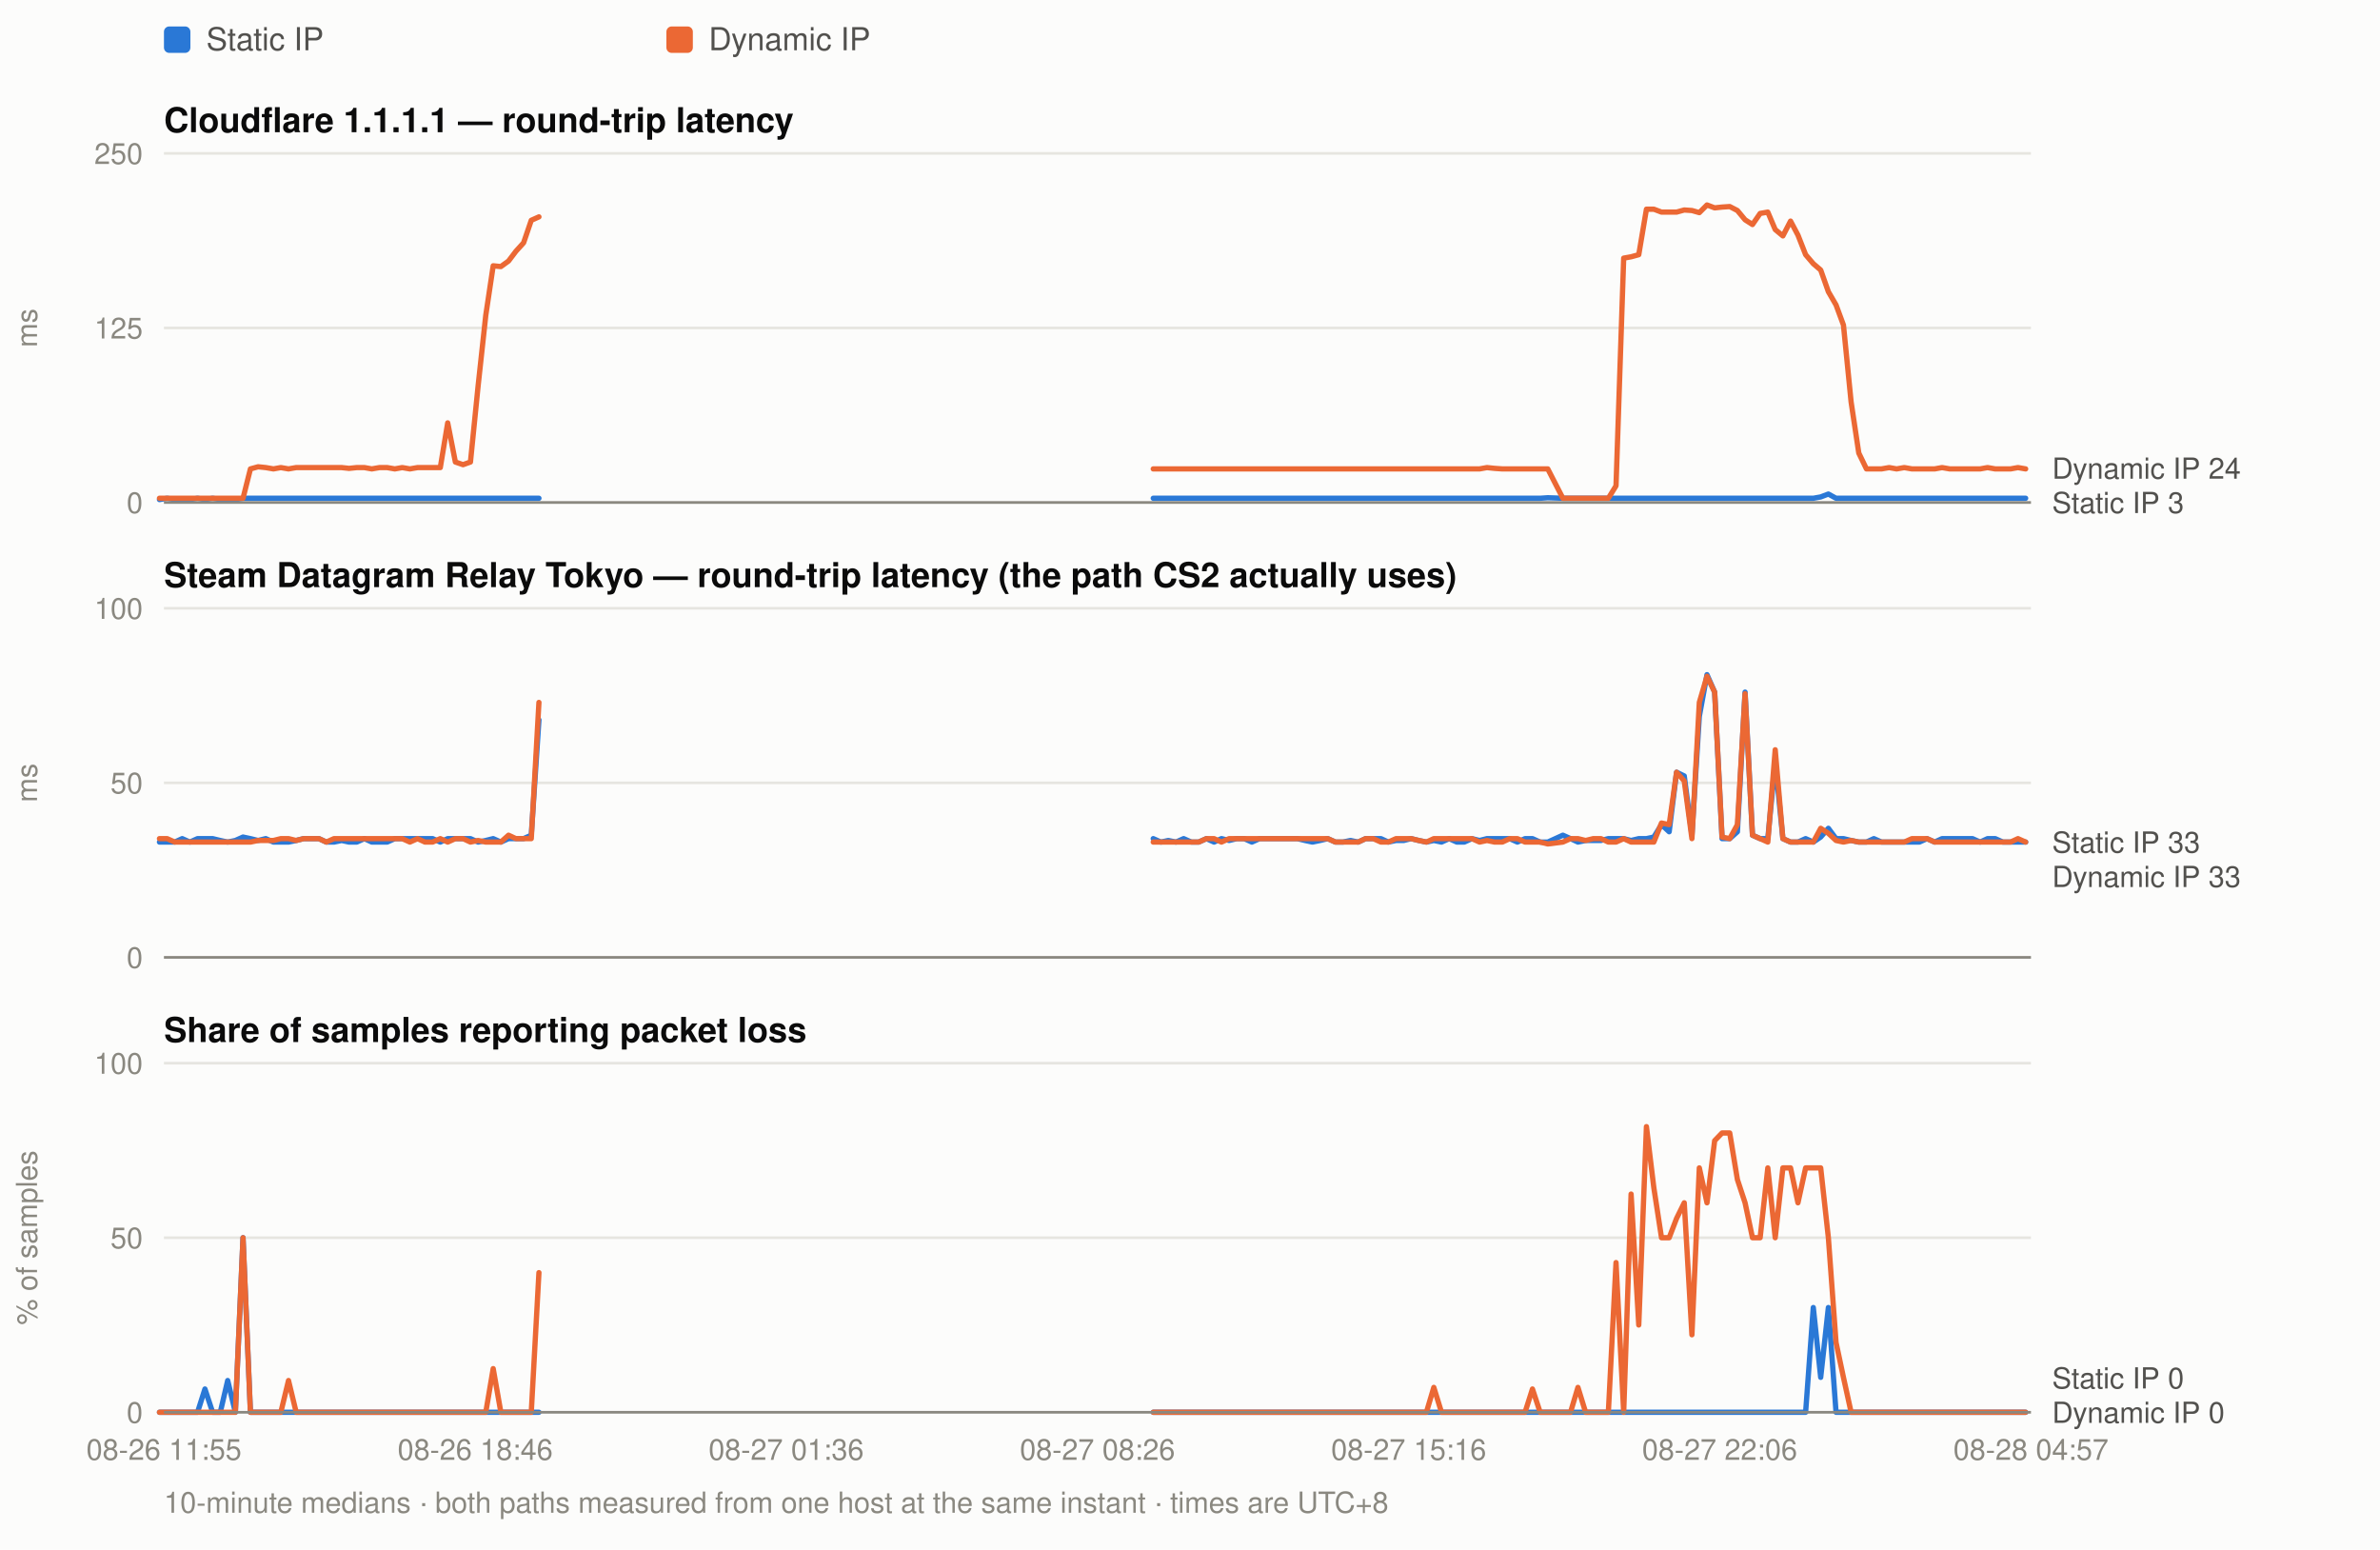
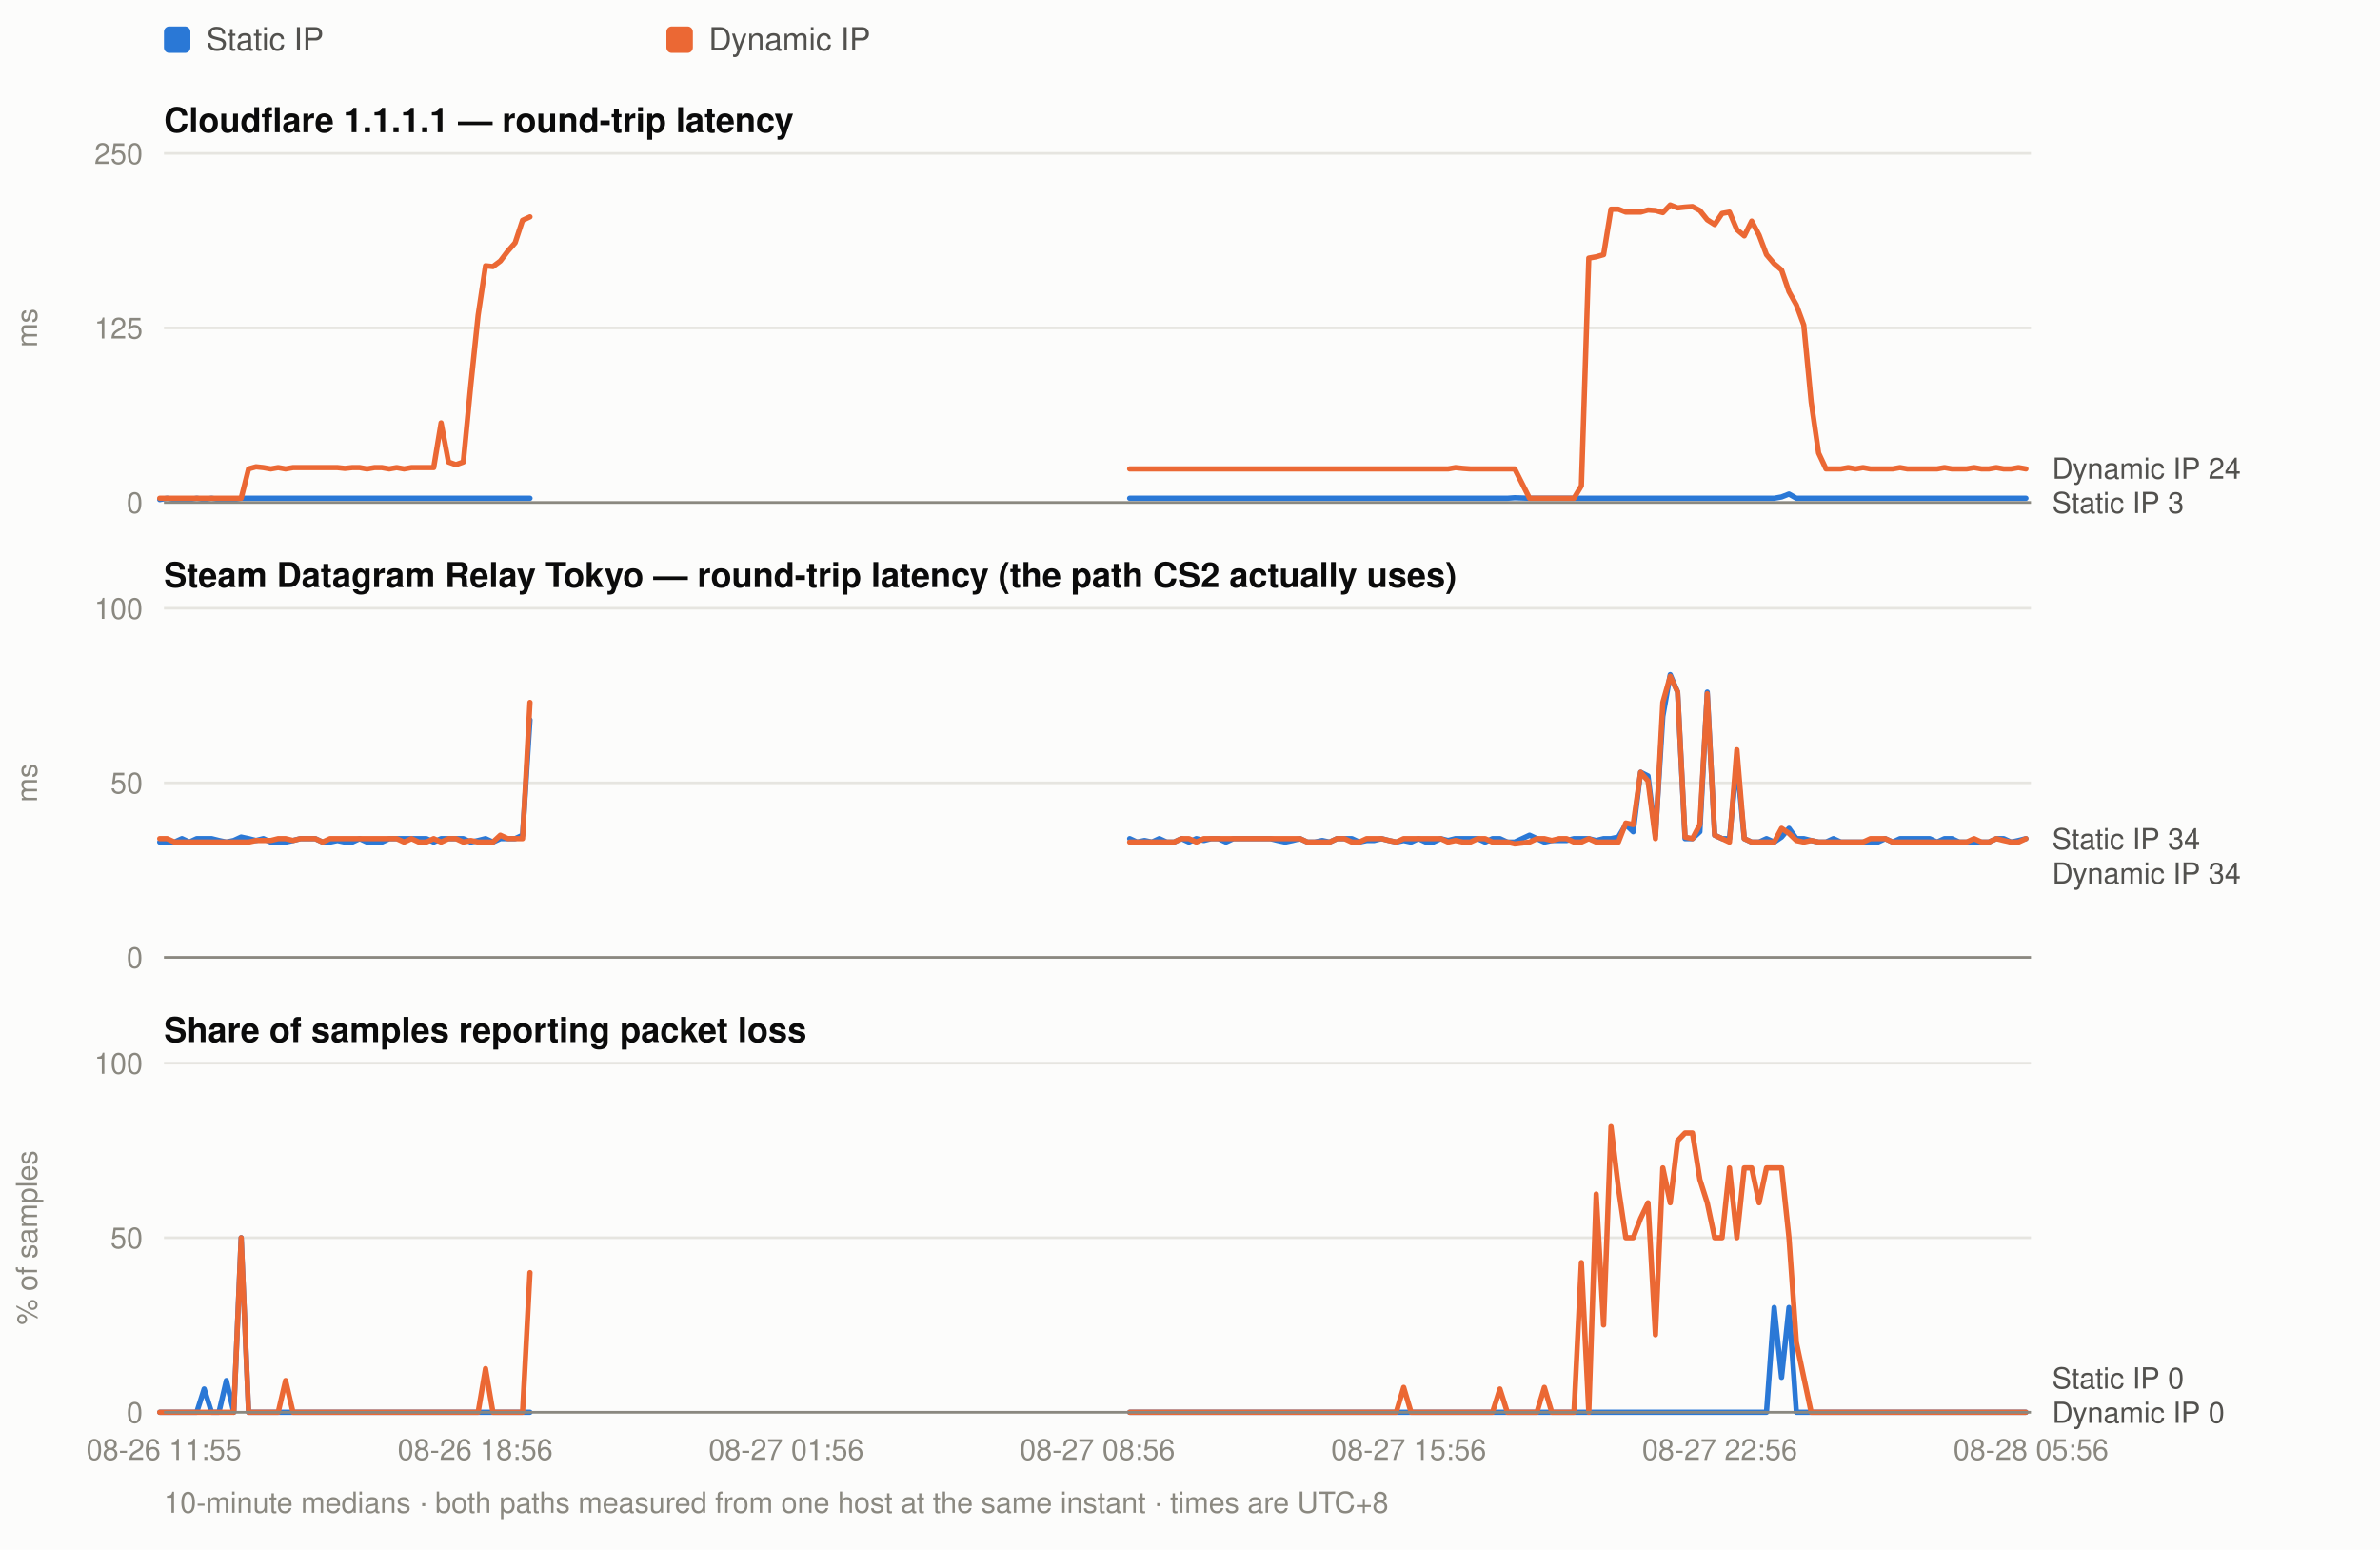
<svg xmlns="http://www.w3.org/2000/svg" width="900" height="586" viewBox="0 0 900 586" font-family="ui-sans-serif,-apple-system,Segoe UI,Helvetica,Arial,sans-serif">
  <rect width="900" height="586" fill="#fcfcfb" />
  <rect x="62" y="10" width="10" height="10" rx="2" fill="#2a78d6" />
  <text x="78" y="19" font-size="12" fill="#52514e">Static IP</text>
  <rect x="252" y="10" width="10" height="10" rx="2" fill="#eb6834" />
  <text x="268" y="19" font-size="12" fill="#52514e">Dynamic IP</text>
  <text x="62" y="50" font-size="13" font-weight="600" fill="#0b0b0b">Cloudflare 1.1.1.1 — round-trip latency</text>
  <line x1="62" y1="190.0" x2="768" y2="190.0" stroke="#e6e5e0" stroke-width="1" />
  <text x="54" y="194.0" font-size="11" text-anchor="end" fill="#8a8880">0</text>
  <line x1="62" y1="124.0" x2="768" y2="124.0" stroke="#e6e5e0" stroke-width="1" />
  <text x="54" y="128.0" font-size="11" text-anchor="end" fill="#8a8880">125</text>
  <line x1="62" y1="58.0" x2="768" y2="58.0" stroke="#e6e5e0" stroke-width="1" />
  <text x="54" y="62.0" font-size="11" text-anchor="end" fill="#8a8880">250</text>
  <text x="14" y="124.0" font-size="11" fill="#8a8880" transform="rotate(-90 14 124.0)" text-anchor="middle">ms</text>
-   <path d="M60.3 188.9 L63.2 188.4 L66.1 188.9 L68.9 188.9 L71.8 188.9 L74.7 188.4 L77.5 188.9 L80.4 188.4 L83.3 188.9 L86.1 188.9 L89.0 188.9 L91.9 188.4 L94.7 188.4 L97.6 188.4 L100.5 188.4 L103.4 188.4 L106.2 188.4 L109.1 188.4 L112.0 188.4 L114.8 188.4 L117.7 188.4 L120.6 188.4 L123.4 188.4 L126.3 188.4 L129.2 188.4 L132.0 188.4 L134.9 188.4 L137.8 188.4 L140.6 188.4 L143.5 188.4 L146.4 188.4 L149.3 188.4 L152.1 188.4 L155.0 188.4 L157.9 188.4 L160.7 188.4 L163.6 188.4 L166.5 188.4 L169.3 188.4 L172.2 188.4 L175.1 188.4 L177.9 188.4 L180.8 188.4 L183.7 188.4 L186.5 188.4 L189.4 188.4 L192.3 188.4 L195.1 188.4 L198.0 188.4 L200.9 188.4 L203.8 188.4" fill="none" stroke="#2a78d6" stroke-width="2" stroke-linejoin="round" stroke-linecap="round" />
-   <path d="M436.1 188.4 L439.0 188.4 L441.8 188.4 L444.7 188.4 L447.6 188.4 L450.5 188.4 L453.3 188.4 L456.2 188.4 L459.1 188.4 L461.9 188.4 L464.8 188.4 L467.7 188.4 L470.5 188.4 L473.4 188.4 L476.3 188.4 L479.1 188.4 L482.0 188.4 L484.9 188.4 L487.7 188.4 L490.6 188.4 L493.5 188.4 L496.3 188.4 L499.2 188.4 L502.1 188.4 L505.0 188.4 L507.8 188.4 L510.7 188.4 L513.6 188.4 L516.4 188.4 L519.3 188.4 L522.2 188.4 L525.0 188.4 L527.9 188.4 L530.8 188.4 L533.6 188.4 L536.5 188.4 L539.4 188.4 L542.2 188.4 L545.1 188.4 L548.0 188.4 L550.9 188.4 L553.7 188.4 L556.6 188.4 L559.5 188.4 L562.3 188.4 L565.2 188.4 L568.1 188.4 L570.9 188.4 L573.8 188.4 L576.7 188.4 L579.5 188.4 L582.4 188.4 L585.3 188.2 L591.0 188.4 L593.9 188.4 L596.7 188.4 L599.6 188.4 L602.5 188.4 L605.4 188.4 L608.2 188.4 L611.1 188.4 L614.0 188.4 L616.8 188.4 L619.7 188.4 L622.6 188.4 L625.4 188.4 L628.3 188.4 L631.2 188.4 L634.0 188.4 L636.9 188.4 L639.8 188.4 L642.6 188.4 L645.5 188.4 L648.4 188.4 L651.2 188.4 L654.1 188.4 L657.0 188.4 L659.9 188.4 L662.7 188.4 L665.6 188.4 L668.5 188.4 L671.3 188.4 L674.2 188.4 L677.1 188.4 L679.9 188.4 L682.8 188.4 L685.7 188.4 L688.5 187.9 L691.4 186.8 L694.3 188.4 L697.1 188.4 L700.0 188.4 L702.9 188.4 L705.8 188.4 L708.6 188.4 L711.5 188.4 L714.4 188.4 L717.2 188.4 L720.1 188.4 L723.0 188.4 L725.8 188.4 L728.7 188.4 L731.6 188.4 L734.4 188.4 L737.3 188.4 L740.2 188.4 L743.0 188.4 L745.9 188.4 L748.8 188.4 L751.6 188.4 L754.5 188.4 L757.4 188.4 L760.3 188.4 L763.1 188.4 L766.0 188.4" fill="none" stroke="#2a78d6" stroke-width="2" stroke-linejoin="round" stroke-linecap="round" />
-   <path d="M60.3 188.4 L63.2 188.4 L66.1 188.4 L68.9 188.4 L71.8 188.4 L74.7 188.4 L77.5 188.4 L80.4 188.4 L83.3 188.4 L86.1 188.4 L89.0 188.4 L91.9 188.4 L94.7 177.3 L97.6 176.5 L100.5 176.8 L103.4 177.3 L106.2 176.8 L109.1 177.3 L112.0 176.8 L114.8 176.8 L117.7 176.8 L120.6 176.8 L123.4 176.8 L126.3 176.8 L129.2 176.8 L132.0 177.1 L134.9 176.8 L137.8 176.8 L140.6 177.3 L143.5 176.8 L146.4 176.8 L149.3 177.3 L152.1 176.8 L155.0 177.3 L157.9 176.8 L160.7 176.8 L163.6 176.8 L166.5 176.8 L169.3 159.9 L172.2 174.7 L175.1 175.7 L177.9 174.7 L180.8 145.9 L183.7 119.2 L186.5 100.5 L189.4 100.8 L192.3 98.7 L195.1 95.0 L198.0 91.8 L200.9 83.3 L203.8 82.0" fill="none" stroke="#eb6834" stroke-width="2" stroke-linejoin="round" stroke-linecap="round" />
-   <path d="M436.1 177.3 L439.0 177.3 L441.8 177.3 L444.7 177.3 L447.6 177.3 L450.5 177.3 L453.3 177.3 L456.2 177.3 L459.1 177.3 L461.9 177.3 L464.8 177.3 L467.7 177.3 L470.5 177.3 L473.4 177.3 L476.3 177.3 L479.1 177.3 L482.0 177.3 L484.9 177.3 L487.7 177.3 L490.6 177.3 L493.5 177.3 L496.3 177.3 L499.2 177.3 L502.1 177.3 L505.0 177.3 L507.8 177.3 L510.7 177.3 L513.6 177.3 L516.4 177.3 L519.3 177.3 L522.2 177.3 L525.0 177.3 L527.9 177.3 L530.8 177.3 L533.6 177.3 L536.5 177.3 L539.4 177.3 L542.2 177.3 L545.1 177.3 L548.0 177.3 L550.9 177.3 L553.7 177.3 L556.6 177.3 L559.5 177.3 L562.3 176.8 L565.2 177.1 L568.1 177.3 L570.9 177.3 L573.8 177.3 L576.7 177.3 L579.5 177.3 L582.4 177.3 L585.3 177.3 L591.0 188.4 L593.9 188.4 L596.7 188.4 L599.6 188.4 L602.5 188.4 L605.4 188.4 L608.2 188.4 L611.1 183.7 L614.0 97.6 L616.8 97.1 L619.7 96.3 L622.6 79.1 L625.4 79.1 L628.3 80.2 L631.2 80.2 L634.0 80.2 L636.9 79.4 L639.8 79.6 L642.6 80.4 L645.5 77.5 L648.4 78.6 L651.2 78.3 L654.1 78.1 L657.0 79.6 L659.9 83.1 L662.7 84.9 L665.6 80.7 L668.5 80.2 L671.3 86.8 L674.2 89.2 L677.1 83.6 L679.9 88.9 L682.8 96.3 L685.7 99.7 L688.5 102.1 L691.4 110.3 L694.3 115.3 L697.1 122.9 L700.0 152.0 L702.9 171.3 L705.8 177.3 L708.6 177.3 L711.5 177.3 L714.4 176.8 L717.2 177.3 L720.1 176.8 L723.0 177.3 L725.8 177.3 L728.7 177.3 L731.6 177.3 L734.4 176.8 L737.3 177.3 L740.2 177.3 L743.0 177.3 L745.9 177.3 L748.8 177.3 L751.6 176.8 L754.5 177.3 L757.4 177.3 L760.3 177.3 L763.1 176.8 L766.0 177.3" fill="none" stroke="#eb6834" stroke-width="2" stroke-linejoin="round" stroke-linecap="round" />
+   <path d="M60.4 188.9 L63.2 188.4 L66.0 188.9 L68.8 188.9 L71.6 188.9 L74.4 188.4 L77.2 188.9 L80.0 188.4 L82.8 188.9 L85.6 188.9 L88.4 188.9 L91.2 188.4 L94.0 188.4 L96.8 188.4 L99.6 188.4 L102.4 188.4 L105.2 188.4 L108.0 188.4 L110.8 188.4 L113.6 188.4 L116.4 188.4 L119.2 188.4 L122.0 188.4 L124.8 188.4 L127.6 188.4 L130.4 188.4 L133.2 188.4 L136.0 188.4 L138.8 188.4 L141.6 188.4 L144.4 188.4 L147.2 188.4 L150.0 188.4 L152.8 188.4 L155.6 188.4 L158.4 188.4 L161.2 188.4 L164.0 188.4 L166.8 188.4 L169.6 188.4 L172.4 188.4 L175.2 188.4 L178.0 188.4 L180.8 188.4 L183.6 188.4 L186.4 188.4 L189.2 188.4 L192.0 188.4 L194.8 188.4 L197.6 188.4 L200.4 188.4" fill="none" stroke="#2a78d6" stroke-width="2" stroke-linejoin="round" stroke-linecap="round" />
+   <path d="M427.2 188.4 L430.0 188.4 L432.8 188.4 L435.6 188.4 L438.4 188.4 L441.2 188.4 L444.0 188.4 L446.8 188.4 L449.6 188.4 L452.4 188.4 L455.2 188.4 L458.0 188.4 L460.8 188.4 L463.6 188.4 L466.4 188.4 L469.2 188.4 L472.0 188.4 L474.8 188.4 L477.6 188.4 L480.4 188.4 L483.2 188.4 L486.0 188.4 L488.8 188.4 L491.6 188.4 L494.4 188.4 L497.2 188.4 L500.0 188.4 L502.8 188.4 L505.6 188.4 L508.4 188.4 L511.2 188.4 L514.0 188.4 L516.8 188.4 L519.6 188.4 L522.4 188.4 L525.2 188.4 L528.0 188.4 L530.8 188.4 L533.6 188.4 L536.4 188.4 L539.2 188.4 L542.0 188.4 L544.8 188.4 L547.6 188.4 L550.4 188.4 L553.2 188.4 L556.0 188.4 L558.8 188.4 L561.6 188.4 L564.4 188.4 L567.2 188.4 L570.0 188.4 L572.8 188.2 L578.4 188.4 L581.2 188.4 L584.0 188.4 L586.8 188.4 L589.6 188.4 L592.4 188.4 L595.2 188.4 L598.0 188.4 L600.8 188.4 L603.6 188.4 L606.4 188.4 L609.2 188.4 L612.0 188.4 L614.8 188.4 L617.6 188.4 L620.4 188.4 L623.2 188.4 L626.0 188.4 L628.8 188.4 L631.6 188.4 L634.4 188.4 L637.2 188.4 L640.0 188.4 L642.8 188.4 L645.6 188.4 L648.4 188.4 L651.2 188.4 L654.0 188.4 L656.8 188.4 L659.6 188.4 L662.4 188.4 L665.2 188.4 L668.0 188.4 L670.9 188.4 L673.7 187.9 L676.5 186.8 L679.3 188.4 L682.1 188.4 L684.9 188.4 L687.7 188.4 L690.5 188.4 L693.3 188.4 L696.1 188.4 L698.9 188.4 L701.7 188.4 L704.5 188.4 L707.3 188.4 L710.1 188.4 L712.9 188.4 L715.7 188.4 L718.5 188.4 L721.3 188.4 L724.1 188.4 L726.9 188.4 L729.7 188.4 L732.5 188.4 L735.3 188.4 L738.1 188.4 L740.9 188.4 L743.7 188.4 L746.5 188.4 L749.3 188.4 L752.1 188.4 L754.9 188.4 L757.7 188.4 L760.5 188.4 L763.3 188.4 L766.1 188.4" fill="none" stroke="#2a78d6" stroke-width="2" stroke-linejoin="round" stroke-linecap="round" />
+   <path d="M60.4 188.4 L63.2 188.4 L66.0 188.4 L68.8 188.4 L71.6 188.4 L74.4 188.4 L77.2 188.4 L80.0 188.4 L82.8 188.4 L85.6 188.4 L88.4 188.4 L91.2 188.4 L94.0 177.3 L96.8 176.5 L99.6 176.8 L102.4 177.3 L105.2 176.8 L108.0 177.3 L110.8 176.8 L113.6 176.8 L116.4 176.8 L119.2 176.8 L122.0 176.8 L124.8 176.8 L127.6 176.8 L130.4 177.1 L133.2 176.8 L136.0 176.8 L138.8 177.3 L141.6 176.8 L144.4 176.8 L147.2 177.3 L150.0 176.8 L152.8 177.3 L155.6 176.8 L158.4 176.8 L161.2 176.8 L164.0 176.8 L166.8 159.9 L169.6 174.7 L172.4 175.7 L175.2 174.7 L178.0 145.9 L180.8 119.2 L183.6 100.5 L186.4 100.8 L189.2 98.7 L192.0 95.0 L194.8 91.8 L197.6 83.3 L200.4 82.0" fill="none" stroke="#eb6834" stroke-width="2" stroke-linejoin="round" stroke-linecap="round" />
+   <path d="M427.2 177.3 L430.0 177.3 L432.8 177.3 L435.6 177.3 L438.4 177.3 L441.2 177.3 L444.0 177.3 L446.8 177.3 L449.6 177.3 L452.4 177.3 L455.2 177.3 L458.0 177.3 L460.8 177.3 L463.6 177.3 L466.4 177.3 L469.2 177.3 L472.0 177.3 L474.8 177.3 L477.6 177.3 L480.4 177.3 L483.2 177.3 L486.0 177.3 L488.8 177.3 L491.6 177.3 L494.4 177.3 L497.2 177.3 L500.0 177.3 L502.8 177.3 L505.6 177.3 L508.4 177.3 L511.2 177.3 L514.0 177.3 L516.8 177.3 L519.6 177.3 L522.4 177.3 L525.2 177.3 L528.0 177.3 L530.8 177.3 L533.6 177.3 L536.4 177.3 L539.2 177.3 L542.0 177.3 L544.8 177.3 L547.6 177.3 L550.4 176.8 L553.2 177.1 L556.0 177.3 L558.8 177.3 L561.6 177.3 L564.4 177.3 L567.2 177.3 L570.0 177.3 L572.8 177.3 L578.4 188.4 L581.2 188.4 L584.0 188.4 L586.8 188.4 L589.6 188.4 L592.4 188.4 L595.2 188.4 L598.0 183.7 L600.8 97.6 L603.6 97.1 L606.4 96.3 L609.2 79.1 L612.0 79.1 L614.8 80.2 L617.6 80.2 L620.4 80.2 L623.2 79.4 L626.0 79.6 L628.8 80.4 L631.6 77.5 L634.4 78.6 L637.2 78.3 L640.0 78.1 L642.8 79.6 L645.6 83.1 L648.4 84.9 L651.2 80.7 L654.0 80.2 L656.8 86.8 L659.6 89.2 L662.4 83.6 L665.2 88.9 L668.0 96.3 L670.9 99.7 L673.7 102.1 L676.5 110.3 L679.3 115.3 L682.1 122.9 L684.9 152.0 L687.7 171.3 L690.5 177.3 L693.3 177.3 L696.1 177.3 L698.9 176.8 L701.7 177.3 L704.5 176.8 L707.3 177.3 L710.1 177.3 L712.9 177.3 L715.7 177.3 L718.5 176.8 L721.3 177.3 L724.1 177.3 L726.9 177.3 L729.7 177.3 L732.5 177.3 L735.3 176.8 L738.1 177.3 L740.9 177.3 L743.7 177.3 L746.5 176.8 L749.3 177.3 L752.1 177.3 L754.9 176.8 L757.7 177.3 L760.5 177.3 L763.3 176.8 L766.1 177.3" fill="none" stroke="#eb6834" stroke-width="2" stroke-linejoin="round" stroke-linecap="round" />
  <text x="776" y="181.0" font-size="11" fill="#52514e">Dynamic IP 24</text>
  <text x="776" y="194.0" font-size="11" fill="#52514e">Static IP 3</text>
  <line x1="62" y1="190" x2="768" y2="190" stroke="#8a8880" stroke-width="1" />
  <text x="62" y="222" font-size="13" font-weight="600" fill="#0b0b0b">Steam Datagram Relay Tokyo — round-trip latency (the path CS2 actually uses)</text>
  <line x1="62" y1="362.0" x2="768" y2="362.0" stroke="#e6e5e0" stroke-width="1" />
  <text x="54" y="366.0" font-size="11" text-anchor="end" fill="#8a8880">0</text>
  <line x1="62" y1="296.0" x2="768" y2="296.0" stroke="#e6e5e0" stroke-width="1" />
  <text x="54" y="300.0" font-size="11" text-anchor="end" fill="#8a8880">50</text>
  <line x1="62" y1="230.0" x2="768" y2="230.0" stroke="#e6e5e0" stroke-width="1" />
  <text x="54" y="234.0" font-size="11" text-anchor="end" fill="#8a8880">100</text>
  <text x="14" y="296.0" font-size="11" fill="#8a8880" transform="rotate(-90 14 296.0)" text-anchor="middle">ms</text>
-   <path d="M60.3 318.4 L63.2 318.4 L66.1 318.4 L68.9 317.1 L71.8 318.4 L74.7 317.1 L77.5 317.1 L80.4 317.1 L83.3 317.8 L86.1 318.4 L89.0 317.8 L91.9 316.5 L94.7 317.1 L97.6 317.8 L100.5 317.1 L103.4 318.4 L106.2 318.4 L109.1 318.4 L112.0 317.8 L114.8 317.1 L117.7 317.1 L120.6 317.1 L123.4 318.4 L126.3 318.4 L129.2 317.8 L132.0 318.4 L134.9 318.4 L137.8 317.1 L140.6 318.4 L143.5 318.4 L146.4 318.4 L149.3 317.1 L152.1 317.1 L155.0 317.1 L157.9 317.1 L160.7 317.1 L163.6 317.1 L166.5 318.4 L169.3 317.1 L172.2 317.1 L175.1 317.1 L177.9 317.1 L180.8 318.4 L183.7 317.8 L186.5 317.1 L189.4 318.4 L192.3 317.1 L195.1 317.1 L198.0 317.1 L200.9 315.8 L203.8 272.2" fill="none" stroke="#2a78d6" stroke-width="2" stroke-linejoin="round" stroke-linecap="round" />
-   <path d="M436.1 317.1 L439.0 318.4 L441.8 317.8 L444.7 318.4 L447.6 317.1 L450.5 318.4 L453.3 318.4 L456.2 317.1 L459.1 318.4 L461.9 317.1 L464.8 317.8 L467.7 317.1 L470.5 317.1 L473.4 318.4 L476.3 317.1 L479.1 317.1 L482.0 317.1 L484.9 317.1 L487.7 317.1 L490.6 317.1 L493.5 317.8 L496.3 318.4 L499.2 317.8 L502.1 317.1 L505.0 318.4 L507.8 318.4 L510.7 317.8 L513.6 318.4 L516.4 317.1 L519.3 317.1 L522.2 317.1 L525.0 318.4 L527.9 317.8 L530.8 317.8 L533.6 317.1 L536.5 317.8 L539.4 318.4 L542.2 317.8 L545.1 318.4 L548.0 317.1 L550.9 318.4 L553.7 318.4 L556.6 317.1 L559.5 317.8 L562.3 317.1 L565.2 317.1 L568.1 317.1 L570.9 317.1 L573.8 318.4 L576.7 317.1 L579.5 317.1 L582.4 318.4 L585.3 318.4 L591.0 315.8 L593.9 317.1 L596.7 318.4 L599.6 317.8 L602.5 317.8 L605.4 317.8 L608.2 317.1 L611.1 317.1 L614.0 317.1 L616.8 317.8 L619.7 317.1 L622.6 317.1 L625.4 316.5 L628.3 311.8 L631.2 314.5 L634.0 292.0 L636.9 293.4 L639.8 315.8 L642.6 270.9 L645.5 255.1 L648.4 261.7 L651.2 317.1 L654.1 317.1 L657.0 314.5 L659.9 261.7 L662.7 315.8 L665.6 317.1 L668.5 317.1 L671.3 288.1 L674.2 317.1 L677.1 318.4 L679.9 318.4 L682.8 317.1 L685.7 318.4 L688.5 316.5 L691.4 313.2 L694.3 317.1 L697.1 317.1 L700.0 317.8 L702.9 318.4 L705.8 318.4 L708.6 317.1 L711.5 318.4 L714.4 318.4 L717.2 318.4 L720.1 318.4 L723.0 318.4 L725.8 318.4 L728.7 317.1 L731.6 318.4 L734.4 317.1 L737.3 317.1 L740.2 317.1 L743.0 317.1 L745.9 317.1 L748.8 318.4 L751.6 317.1 L754.5 317.1 L757.4 318.4 L760.3 318.4 L763.1 318.4 L766.0 318.4" fill="none" stroke="#2a78d6" stroke-width="2" stroke-linejoin="round" stroke-linecap="round" />
-   <path d="M60.3 317.1 L63.2 317.1 L66.1 318.4 L68.9 318.4 L71.8 318.4 L74.7 318.4 L77.5 318.4 L80.4 318.4 L83.3 318.4 L86.1 318.4 L89.0 318.4 L91.9 318.4 L94.7 318.4 L97.6 317.8 L100.5 317.8 L103.4 317.8 L106.2 317.1 L109.1 317.1 L112.0 317.8 L114.8 317.1 L117.7 317.1 L120.6 317.1 L123.4 318.4 L126.3 317.1 L129.2 317.1 L132.0 317.1 L134.9 317.1 L137.8 317.1 L140.6 317.1 L143.5 317.1 L146.4 317.1 L149.3 317.1 L152.1 317.1 L155.0 318.4 L157.9 317.1 L160.7 318.4 L163.6 318.4 L166.5 317.1 L169.3 318.4 L172.2 317.1 L175.1 317.1 L177.9 318.4 L180.8 317.8 L183.7 318.4 L186.5 318.4 L189.4 318.4 L192.3 315.8 L195.1 317.1 L198.0 317.1 L200.9 317.1 L203.8 265.6" fill="none" stroke="#eb6834" stroke-width="2" stroke-linejoin="round" stroke-linecap="round" />
-   <path d="M436.1 318.4 L439.0 318.4 L441.8 318.4 L444.7 318.4 L447.6 318.4 L450.5 318.4 L453.3 318.4 L456.2 317.1 L459.1 317.1 L461.9 318.4 L464.8 317.1 L467.7 317.1 L470.5 317.1 L473.4 317.1 L476.3 317.1 L479.1 317.1 L482.0 317.1 L484.9 317.1 L487.7 317.1 L490.6 317.1 L493.5 317.1 L496.3 317.1 L499.2 317.1 L502.1 317.1 L505.0 318.4 L507.8 318.4 L510.7 318.4 L513.6 318.4 L516.4 317.1 L519.3 317.1 L522.2 318.4 L525.0 318.4 L527.9 317.1 L530.8 317.1 L533.6 317.1 L536.5 317.8 L539.4 318.4 L542.2 317.1 L545.1 317.1 L548.0 317.1 L550.9 317.1 L553.7 317.1 L556.6 317.1 L559.5 318.4 L562.3 317.8 L565.2 318.4 L568.1 318.4 L570.9 317.1 L573.8 317.1 L576.7 318.4 L579.5 318.4 L582.4 318.4 L585.3 319.1 L591.0 318.4 L593.9 317.1 L596.7 317.1 L599.6 317.8 L602.5 317.1 L605.4 317.1 L608.2 318.4 L611.1 318.4 L614.0 317.1 L616.8 318.4 L619.7 318.4 L622.6 318.4 L625.4 318.4 L628.3 311.2 L631.2 311.8 L634.0 292.0 L636.9 295.3 L639.8 317.1 L642.6 265.6 L645.5 255.7 L648.4 261.7 L651.2 316.5 L654.1 317.1 L657.0 311.8 L659.9 262.3 L662.7 315.8 L665.6 317.1 L668.5 318.4 L671.3 283.5 L674.2 317.1 L677.1 318.4 L679.9 318.4 L682.8 318.4 L685.7 318.4 L688.5 313.2 L691.4 315.1 L694.3 317.8 L697.1 318.4 L700.0 317.8 L702.9 318.4 L705.8 318.4 L708.6 318.4 L711.5 318.4 L714.4 318.4 L717.2 318.4 L720.1 318.4 L723.0 317.1 L725.8 317.1 L728.7 317.1 L731.6 318.4 L734.4 318.4 L737.3 318.4 L740.2 318.4 L743.0 318.4 L745.9 318.4 L748.8 318.4 L751.6 318.4 L754.5 318.4 L757.4 318.4 L760.3 318.4 L763.1 317.1 L766.0 318.4" fill="none" stroke="#eb6834" stroke-width="2" stroke-linejoin="round" stroke-linecap="round" />
-   <text x="776" y="322.4" font-size="11" fill="#52514e">Static IP 33</text>
-   <text x="776" y="335.4" font-size="11" fill="#52514e">Dynamic IP 33</text>
+   <path d="M60.4 318.4 L63.2 318.4 L66.0 318.4 L68.8 317.1 L71.6 318.4 L74.4 317.1 L77.2 317.1 L80.0 317.1 L82.8 317.8 L85.6 318.4 L88.4 317.8 L91.2 316.5 L94.0 317.1 L96.8 317.8 L99.6 317.1 L102.4 318.4 L105.2 318.4 L108.0 318.4 L110.8 317.8 L113.6 317.1 L116.4 317.1 L119.2 317.1 L122.0 318.4 L124.8 318.4 L127.6 317.8 L130.4 318.4 L133.2 318.4 L136.0 317.1 L138.8 318.4 L141.6 318.4 L144.4 318.4 L147.2 317.1 L150.0 317.1 L152.8 317.1 L155.6 317.1 L158.4 317.1 L161.2 317.1 L164.0 318.4 L166.8 317.1 L169.6 317.1 L172.4 317.1 L175.2 317.1 L178.0 318.4 L180.8 317.8 L183.6 317.1 L186.4 318.4 L189.2 317.1 L192.0 317.1 L194.8 317.1 L197.6 315.8 L200.4 272.2" fill="none" stroke="#2a78d6" stroke-width="2" stroke-linejoin="round" stroke-linecap="round" />
+   <path d="M427.2 317.1 L430.0 318.4 L432.8 317.8 L435.6 318.4 L438.4 317.1 L441.2 318.4 L444.0 318.4 L446.8 317.1 L449.6 318.4 L452.4 317.1 L455.2 317.8 L458.0 317.1 L460.8 317.1 L463.6 318.4 L466.4 317.1 L469.2 317.1 L472.0 317.1 L474.8 317.1 L477.6 317.1 L480.4 317.1 L483.2 317.8 L486.0 318.4 L488.8 317.8 L491.6 317.1 L494.4 318.4 L497.2 318.4 L500.0 317.8 L502.8 318.4 L505.6 317.1 L508.4 317.1 L511.2 317.1 L514.0 318.4 L516.8 317.8 L519.6 317.8 L522.4 317.1 L525.2 317.8 L528.0 318.4 L530.8 317.8 L533.6 318.4 L536.4 317.1 L539.2 318.4 L542.0 318.4 L544.8 317.1 L547.6 317.8 L550.4 317.1 L553.2 317.1 L556.0 317.1 L558.8 317.1 L561.6 318.4 L564.4 317.1 L567.2 317.1 L570.0 318.4 L572.8 318.4 L578.4 315.8 L581.2 317.1 L584.0 318.4 L586.8 317.8 L589.6 317.8 L592.4 317.8 L595.2 317.1 L598.0 317.1 L600.8 317.1 L603.6 317.8 L606.4 317.1 L609.2 317.1 L612.0 316.5 L614.8 311.8 L617.6 314.5 L620.4 292.0 L623.2 293.4 L626.0 315.8 L628.8 270.9 L631.6 255.1 L634.4 261.7 L637.2 317.1 L640.0 317.1 L642.8 314.5 L645.6 261.7 L648.4 315.8 L651.2 317.1 L654.0 317.1 L656.8 288.1 L659.6 317.1 L662.4 318.4 L665.2 318.4 L668.0 317.1 L670.9 318.4 L673.7 316.5 L676.5 313.2 L679.3 317.1 L682.1 317.1 L684.9 317.8 L687.7 318.4 L690.5 318.4 L693.3 317.1 L696.1 318.4 L698.9 318.4 L701.7 318.4 L704.5 318.4 L707.3 318.4 L710.1 318.4 L712.9 317.1 L715.7 318.4 L718.5 317.1 L721.3 317.1 L724.1 317.1 L726.9 317.1 L729.7 317.1 L732.5 318.4 L735.3 317.1 L738.1 317.1 L740.9 318.4 L743.7 318.4 L746.5 318.4 L749.3 318.4 L752.1 318.4 L754.9 317.1 L757.7 317.1 L760.5 318.4 L763.3 317.8 L766.1 317.1" fill="none" stroke="#2a78d6" stroke-width="2" stroke-linejoin="round" stroke-linecap="round" />
+   <path d="M60.4 317.1 L63.2 317.1 L66.0 318.4 L68.8 318.4 L71.6 318.4 L74.4 318.4 L77.2 318.4 L80.0 318.4 L82.8 318.4 L85.6 318.4 L88.4 318.4 L91.2 318.4 L94.0 318.4 L96.8 317.8 L99.6 317.8 L102.4 317.8 L105.2 317.1 L108.0 317.1 L110.8 317.8 L113.6 317.1 L116.4 317.1 L119.2 317.1 L122.0 318.4 L124.8 317.1 L127.6 317.1 L130.4 317.1 L133.2 317.1 L136.0 317.1 L138.8 317.1 L141.6 317.1 L144.4 317.1 L147.2 317.1 L150.0 317.1 L152.8 318.4 L155.6 317.1 L158.4 318.4 L161.2 318.4 L164.0 317.1 L166.8 318.4 L169.6 317.1 L172.4 317.1 L175.2 318.4 L178.0 317.8 L180.8 318.4 L183.6 318.4 L186.4 318.4 L189.2 315.8 L192.0 317.1 L194.8 317.1 L197.6 317.1 L200.4 265.6" fill="none" stroke="#eb6834" stroke-width="2" stroke-linejoin="round" stroke-linecap="round" />
+   <path d="M427.2 318.4 L430.0 318.4 L432.8 318.4 L435.6 318.4 L438.4 318.4 L441.2 318.4 L444.0 318.4 L446.8 317.1 L449.6 317.1 L452.4 318.4 L455.2 317.1 L458.0 317.1 L460.8 317.1 L463.6 317.1 L466.4 317.1 L469.2 317.1 L472.0 317.1 L474.8 317.1 L477.6 317.1 L480.4 317.1 L483.2 317.1 L486.0 317.1 L488.8 317.1 L491.6 317.1 L494.4 318.4 L497.2 318.4 L500.0 318.4 L502.8 318.4 L505.6 317.1 L508.4 317.1 L511.2 318.4 L514.0 318.4 L516.8 317.1 L519.6 317.1 L522.4 317.1 L525.2 317.8 L528.0 318.4 L530.8 317.1 L533.6 317.1 L536.4 317.1 L539.2 317.1 L542.0 317.1 L544.8 317.1 L547.6 318.4 L550.4 317.8 L553.2 318.4 L556.0 318.4 L558.8 317.1 L561.6 317.1 L564.4 318.4 L567.2 318.4 L570.0 318.4 L572.8 319.1 L578.4 318.4 L581.2 317.1 L584.0 317.1 L586.8 317.8 L589.6 317.1 L592.4 317.1 L595.2 318.4 L598.0 318.4 L600.8 317.1 L603.6 318.4 L606.4 318.4 L609.2 318.4 L612.0 318.4 L614.8 311.2 L617.6 311.8 L620.4 292.0 L623.2 295.3 L626.0 317.1 L628.8 265.6 L631.6 255.7 L634.4 261.7 L637.2 316.5 L640.0 317.1 L642.8 311.8 L645.6 262.3 L648.4 315.8 L651.2 317.1 L654.0 318.4 L656.8 283.5 L659.6 317.1 L662.4 318.4 L665.2 318.4 L668.0 318.4 L670.9 318.4 L673.7 313.2 L676.5 315.1 L679.3 317.8 L682.1 318.4 L684.9 317.8 L687.7 318.4 L690.5 318.4 L693.3 318.4 L696.1 318.4 L698.9 318.4 L701.7 318.4 L704.5 318.4 L707.3 317.1 L710.1 317.1 L712.9 317.1 L715.7 318.4 L718.5 318.4 L721.3 318.4 L724.1 318.4 L726.9 318.4 L729.7 318.4 L732.5 318.4 L735.3 318.4 L738.1 318.4 L740.9 318.4 L743.7 318.4 L746.5 317.1 L749.3 318.4 L752.1 318.4 L754.9 317.1 L757.7 317.8 L760.5 318.4 L763.3 318.4 L766.1 317.1" fill="none" stroke="#eb6834" stroke-width="2" stroke-linejoin="round" stroke-linecap="round" />
+   <text x="776" y="321.1" font-size="11" fill="#52514e">Static IP 34</text>
+   <text x="776" y="334.1" font-size="11" fill="#52514e">Dynamic IP 34</text>
  <line x1="62" y1="362" x2="768" y2="362" stroke="#8a8880" stroke-width="1" />
  <text x="62" y="394" font-size="13" font-weight="600" fill="#0b0b0b">Share of samples reporting packet loss</text>
  <line x1="62" y1="534.0" x2="768" y2="534.0" stroke="#e6e5e0" stroke-width="1" />
  <text x="54" y="538.0" font-size="11" text-anchor="end" fill="#8a8880">0</text>
  <line x1="62" y1="468.0" x2="768" y2="468.0" stroke="#e6e5e0" stroke-width="1" />
  <text x="54" y="472.0" font-size="11" text-anchor="end" fill="#8a8880">50</text>
  <line x1="62" y1="402.0" x2="768" y2="402.0" stroke="#e6e5e0" stroke-width="1" />
  <text x="54" y="406.0" font-size="11" text-anchor="end" fill="#8a8880">100</text>
  <text x="14" y="468.0" font-size="11" fill="#8a8880" transform="rotate(-90 14 468.0)" text-anchor="middle">% of samples</text>
-   <path d="M60.3 534.0 L63.2 534.0 L66.1 534.0 L68.9 534.0 L71.8 534.0 L74.7 534.0 L77.5 525.2 L80.4 534.0 L83.3 534.0 L86.1 522.0 L89.0 534.0 L91.9 468.0 L94.7 534.0 L97.6 534.0 L100.5 534.0 L103.4 534.0 L106.2 534.0 L109.1 534.0 L112.0 534.0 L114.8 534.0 L117.7 534.0 L120.6 534.0 L123.4 534.0 L126.3 534.0 L129.2 534.0 L132.0 534.0 L134.9 534.0 L137.8 534.0 L140.6 534.0 L143.5 534.0 L146.4 534.0 L149.3 534.0 L152.1 534.0 L155.0 534.0 L157.9 534.0 L160.7 534.0 L163.6 534.0 L166.5 534.0 L169.3 534.0 L172.2 534.0 L175.1 534.0 L177.9 534.0 L180.8 534.0 L183.7 534.0 L186.5 534.0 L189.4 534.0 L192.3 534.0 L195.1 534.0 L198.0 534.0 L200.9 534.0 L203.8 534.0" fill="none" stroke="#2a78d6" stroke-width="2" stroke-linejoin="round" stroke-linecap="round" />
-   <path d="M436.1 534.0 L439.0 534.0 L441.8 534.0 L444.7 534.0 L447.6 534.0 L450.5 534.0 L453.3 534.0 L456.2 534.0 L459.1 534.0 L461.9 534.0 L464.8 534.0 L467.7 534.0 L470.5 534.0 L473.4 534.0 L476.3 534.0 L479.1 534.0 L482.0 534.0 L484.9 534.0 L487.7 534.0 L490.6 534.0 L493.5 534.0 L496.3 534.0 L499.2 534.0 L502.1 534.0 L505.0 534.0 L507.8 534.0 L510.7 534.0 L513.6 534.0 L516.4 534.0 L519.3 534.0 L522.2 534.0 L525.0 534.0 L527.9 534.0 L530.8 534.0 L533.6 534.0 L536.5 534.0 L539.4 534.0 L542.2 534.0 L545.1 534.0 L548.0 534.0 L550.9 534.0 L553.7 534.0 L556.6 534.0 L559.5 534.0 L562.3 534.0 L565.2 534.0 L568.1 534.0 L570.9 534.0 L573.8 534.0 L576.7 534.0 L579.5 534.0 L582.4 534.0 L585.3 534.0 L591.0 534.0 L593.9 534.0 L596.7 534.0 L599.6 534.0 L602.5 534.0 L605.4 534.0 L608.2 534.0 L611.1 534.0 L614.0 534.0 L616.8 534.0 L619.7 534.0 L622.6 534.0 L625.4 534.0 L628.3 534.0 L631.2 534.0 L634.0 534.0 L636.9 534.0 L639.8 534.0 L642.6 534.0 L645.5 534.0 L648.4 534.0 L651.2 534.0 L654.1 534.0 L657.0 534.0 L659.9 534.0 L662.7 534.0 L665.6 534.0 L668.5 534.0 L671.3 534.0 L674.2 534.0 L677.1 534.0 L679.9 534.0 L682.8 534.0 L685.7 494.4 L688.5 520.8 L691.4 494.4 L694.3 534.0 L697.1 534.0 L700.0 534.0 L702.9 534.0 L705.8 534.0 L708.6 534.0 L711.5 534.0 L714.4 534.0 L717.2 534.0 L720.1 534.0 L723.0 534.0 L725.8 534.0 L728.7 534.0 L731.6 534.0 L734.4 534.0 L737.3 534.0 L740.2 534.0 L743.0 534.0 L745.9 534.0 L748.8 534.0 L751.6 534.0 L754.5 534.0 L757.4 534.0 L760.3 534.0 L763.1 534.0 L766.0 534.0" fill="none" stroke="#2a78d6" stroke-width="2" stroke-linejoin="round" stroke-linecap="round" />
-   <path d="M60.3 534.0 L63.2 534.0 L66.1 534.0 L68.9 534.0 L71.8 534.0 L74.7 534.0 L77.5 534.0 L80.4 534.0 L83.3 534.0 L86.1 534.0 L89.0 534.0 L91.9 468.0 L94.7 534.0 L97.6 534.0 L100.5 534.0 L103.4 534.0 L106.2 534.0 L109.1 522.0 L112.0 534.0 L114.8 534.0 L117.7 534.0 L120.6 534.0 L123.4 534.0 L126.3 534.0 L129.2 534.0 L132.0 534.0 L134.9 534.0 L137.8 534.0 L140.6 534.0 L143.5 534.0 L146.4 534.0 L149.3 534.0 L152.1 534.0 L155.0 534.0 L157.9 534.0 L160.7 534.0 L163.6 534.0 L166.5 534.0 L169.3 534.0 L172.2 534.0 L175.1 534.0 L177.9 534.0 L180.8 534.0 L183.7 534.0 L186.5 517.5 L189.4 534.0 L192.3 534.0 L195.1 534.0 L198.0 534.0 L200.9 534.0 L203.8 481.2" fill="none" stroke="#eb6834" stroke-width="2" stroke-linejoin="round" stroke-linecap="round" />
-   <path d="M436.1 534.0 L439.0 534.0 L441.8 534.0 L444.7 534.0 L447.6 534.0 L450.5 534.0 L453.3 534.0 L456.2 534.0 L459.1 534.0 L461.9 534.0 L464.8 534.0 L467.7 534.0 L470.5 534.0 L473.4 534.0 L476.3 534.0 L479.1 534.0 L482.0 534.0 L484.9 534.0 L487.7 534.0 L490.6 534.0 L493.5 534.0 L496.3 534.0 L499.2 534.0 L502.1 534.0 L505.0 534.0 L507.8 534.0 L510.7 534.0 L513.6 534.0 L516.4 534.0 L519.3 534.0 L522.2 534.0 L525.0 534.0 L527.9 534.0 L530.8 534.0 L533.6 534.0 L536.5 534.0 L539.4 534.0 L542.2 524.6 L545.1 534.0 L548.0 534.0 L550.9 534.0 L553.7 534.0 L556.6 534.0 L559.5 534.0 L562.3 534.0 L565.2 534.0 L568.1 534.0 L570.9 534.0 L573.8 534.0 L576.7 534.0 L579.5 525.2 L582.4 534.0 L585.3 534.0 L591.0 534.0 L593.9 534.0 L596.7 524.6 L599.6 534.0 L602.5 534.0 L605.4 534.0 L608.2 534.0 L611.1 477.4 L614.0 534.0 L616.8 451.5 L619.7 501.0 L622.6 426.0 L625.4 449.1 L628.3 468.0 L631.2 468.0 L634.0 460.7 L636.9 454.8 L639.8 504.7 L642.6 441.6 L645.5 454.8 L648.4 431.3 L651.2 428.4 L654.1 428.4 L657.0 446.0 L659.9 454.8 L662.7 468.0 L665.6 468.0 L668.5 441.6 L671.3 468.0 L674.2 441.6 L677.1 441.6 L679.9 454.8 L682.8 441.6 L685.7 441.6 L688.5 441.6 L691.4 468.0 L694.3 507.6 L697.1 520.8 L700.0 534.0 L702.9 534.0 L705.8 534.0 L708.6 534.0 L711.5 534.0 L714.4 534.0 L717.2 534.0 L720.1 534.0 L723.0 534.0 L725.8 534.0 L728.7 534.0 L731.6 534.0 L734.4 534.0 L737.3 534.0 L740.2 534.0 L743.0 534.0 L745.9 534.0 L748.8 534.0 L751.6 534.0 L754.5 534.0 L757.4 534.0 L760.3 534.0 L763.1 534.0 L766.0 534.0" fill="none" stroke="#eb6834" stroke-width="2" stroke-linejoin="round" stroke-linecap="round" />
+   <path d="M60.4 534.0 L63.2 534.0 L66.0 534.0 L68.8 534.0 L71.6 534.0 L74.4 534.0 L77.2 525.2 L80.0 534.0 L82.8 534.0 L85.6 522.0 L88.4 534.0 L91.2 468.0 L94.0 534.0 L96.8 534.0 L99.6 534.0 L102.4 534.0 L105.2 534.0 L108.0 534.0 L110.8 534.0 L113.6 534.0 L116.4 534.0 L119.2 534.0 L122.0 534.0 L124.8 534.0 L127.6 534.0 L130.4 534.0 L133.2 534.0 L136.0 534.0 L138.8 534.0 L141.6 534.0 L144.4 534.0 L147.2 534.0 L150.0 534.0 L152.8 534.0 L155.6 534.0 L158.4 534.0 L161.2 534.0 L164.0 534.0 L166.8 534.0 L169.6 534.0 L172.4 534.0 L175.2 534.0 L178.0 534.0 L180.8 534.0 L183.6 534.0 L186.4 534.0 L189.2 534.0 L192.0 534.0 L194.8 534.0 L197.6 534.0 L200.4 534.0" fill="none" stroke="#2a78d6" stroke-width="2" stroke-linejoin="round" stroke-linecap="round" />
+   <path d="M427.2 534.0 L430.0 534.0 L432.8 534.0 L435.6 534.0 L438.4 534.0 L441.2 534.0 L444.0 534.0 L446.8 534.0 L449.6 534.0 L452.4 534.0 L455.2 534.0 L458.0 534.0 L460.8 534.0 L463.6 534.0 L466.4 534.0 L469.2 534.0 L472.0 534.0 L474.8 534.0 L477.6 534.0 L480.4 534.0 L483.2 534.0 L486.0 534.0 L488.8 534.0 L491.6 534.0 L494.4 534.0 L497.2 534.0 L500.0 534.0 L502.8 534.0 L505.6 534.0 L508.4 534.0 L511.2 534.0 L514.0 534.0 L516.8 534.0 L519.6 534.0 L522.4 534.0 L525.2 534.0 L528.0 534.0 L530.8 534.0 L533.6 534.0 L536.4 534.0 L539.2 534.0 L542.0 534.0 L544.8 534.0 L547.6 534.0 L550.4 534.0 L553.2 534.0 L556.0 534.0 L558.8 534.0 L561.6 534.0 L564.4 534.0 L567.2 534.0 L570.0 534.0 L572.8 534.0 L578.4 534.0 L581.2 534.0 L584.0 534.0 L586.8 534.0 L589.6 534.0 L592.4 534.0 L595.2 534.0 L598.0 534.0 L600.8 534.0 L603.6 534.0 L606.4 534.0 L609.2 534.0 L612.0 534.0 L614.8 534.0 L617.6 534.0 L620.4 534.0 L623.2 534.0 L626.0 534.0 L628.8 534.0 L631.6 534.0 L634.4 534.0 L637.2 534.0 L640.0 534.0 L642.8 534.0 L645.6 534.0 L648.4 534.0 L651.2 534.0 L654.0 534.0 L656.8 534.0 L659.6 534.0 L662.4 534.0 L665.2 534.0 L668.0 534.0 L670.9 494.4 L673.7 520.8 L676.5 494.4 L679.3 534.0 L682.1 534.0 L684.9 534.0 L687.7 534.0 L690.5 534.0 L693.3 534.0 L696.1 534.0 L698.9 534.0 L701.7 534.0 L704.5 534.0 L707.3 534.0 L710.1 534.0 L712.9 534.0 L715.7 534.0 L718.5 534.0 L721.3 534.0 L724.1 534.0 L726.9 534.0 L729.7 534.0 L732.5 534.0 L735.3 534.0 L738.1 534.0 L740.9 534.0 L743.7 534.0 L746.5 534.0 L749.3 534.0 L752.1 534.0 L754.9 534.0 L757.7 534.0 L760.5 534.0 L763.3 534.0 L766.1 534.0" fill="none" stroke="#2a78d6" stroke-width="2" stroke-linejoin="round" stroke-linecap="round" />
+   <path d="M60.4 534.0 L63.2 534.0 L66.0 534.0 L68.8 534.0 L71.6 534.0 L74.4 534.0 L77.2 534.0 L80.0 534.0 L82.8 534.0 L85.6 534.0 L88.4 534.0 L91.2 468.0 L94.0 534.0 L96.8 534.0 L99.6 534.0 L102.4 534.0 L105.2 534.0 L108.0 522.0 L110.8 534.0 L113.6 534.0 L116.4 534.0 L119.2 534.0 L122.0 534.0 L124.8 534.0 L127.6 534.0 L130.4 534.0 L133.2 534.0 L136.0 534.0 L138.8 534.0 L141.6 534.0 L144.4 534.0 L147.2 534.0 L150.0 534.0 L152.8 534.0 L155.6 534.0 L158.4 534.0 L161.2 534.0 L164.0 534.0 L166.8 534.0 L169.6 534.0 L172.4 534.0 L175.2 534.0 L178.0 534.0 L180.8 534.0 L183.6 517.5 L186.4 534.0 L189.2 534.0 L192.0 534.0 L194.8 534.0 L197.6 534.0 L200.4 481.2" fill="none" stroke="#eb6834" stroke-width="2" stroke-linejoin="round" stroke-linecap="round" />
+   <path d="M427.2 534.0 L430.0 534.0 L432.8 534.0 L435.6 534.0 L438.4 534.0 L441.2 534.0 L444.0 534.0 L446.8 534.0 L449.6 534.0 L452.4 534.0 L455.2 534.0 L458.0 534.0 L460.8 534.0 L463.6 534.0 L466.4 534.0 L469.2 534.0 L472.0 534.0 L474.8 534.0 L477.6 534.0 L480.4 534.0 L483.2 534.0 L486.0 534.0 L488.8 534.0 L491.6 534.0 L494.4 534.0 L497.2 534.0 L500.0 534.0 L502.8 534.0 L505.6 534.0 L508.4 534.0 L511.2 534.0 L514.0 534.0 L516.8 534.0 L519.6 534.0 L522.4 534.0 L525.2 534.0 L528.0 534.0 L530.8 524.6 L533.6 534.0 L536.4 534.0 L539.2 534.0 L542.0 534.0 L544.8 534.0 L547.6 534.0 L550.4 534.0 L553.2 534.0 L556.0 534.0 L558.8 534.0 L561.6 534.0 L564.4 534.0 L567.2 525.2 L570.0 534.0 L572.8 534.0 L578.4 534.0 L581.2 534.0 L584.0 524.6 L586.8 534.0 L589.6 534.0 L592.4 534.0 L595.2 534.0 L598.0 477.4 L600.8 534.0 L603.6 451.5 L606.4 501.0 L609.2 426.0 L612.0 449.1 L614.8 468.0 L617.6 468.0 L620.4 460.7 L623.2 454.8 L626.0 504.7 L628.8 441.6 L631.6 454.8 L634.4 431.3 L637.2 428.4 L640.0 428.4 L642.8 446.0 L645.6 454.8 L648.4 468.0 L651.2 468.0 L654.0 441.6 L656.8 468.0 L659.6 441.6 L662.4 441.6 L665.2 454.8 L668.0 441.6 L670.9 441.6 L673.7 441.6 L676.5 468.0 L679.3 507.6 L682.1 520.8 L684.9 534.0 L687.7 534.0 L690.5 534.0 L693.3 534.0 L696.1 534.0 L698.9 534.0 L701.7 534.0 L704.5 534.0 L707.3 534.0 L710.1 534.0 L712.9 534.0 L715.7 534.0 L718.5 534.0 L721.3 534.0 L724.1 534.0 L726.9 534.0 L729.7 534.0 L732.5 534.0 L735.3 534.0 L738.1 534.0 L740.9 534.0 L743.7 534.0 L746.5 534.0 L749.3 534.0 L752.1 534.0 L754.9 534.0 L757.7 534.0 L760.5 534.0 L763.3 534.0 L766.1 534.0" fill="none" stroke="#eb6834" stroke-width="2" stroke-linejoin="round" stroke-linecap="round" />
  <text x="776" y="525.0" font-size="11" fill="#52514e">Static IP 0</text>
  <text x="776" y="538.0" font-size="11" fill="#52514e">Dynamic IP 0</text>
  <line x1="62" y1="534" x2="768" y2="534" stroke="#8a8880" stroke-width="1" />
  <text x="62.0" y="552" font-size="11" text-anchor="middle" fill="#8a8880">08-26 11:55</text>
-   <text x="179.7" y="552" font-size="11" text-anchor="middle" fill="#8a8880">08-26 18:46</text>
-   <text x="297.3" y="552" font-size="11" text-anchor="middle" fill="#8a8880">08-27 01:36</text>
-   <text x="415.0" y="552" font-size="11" text-anchor="middle" fill="#8a8880">08-27 08:26</text>
-   <text x="532.7" y="552" font-size="11" text-anchor="middle" fill="#8a8880">08-27 15:16</text>
-   <text x="650.3" y="552" font-size="11" text-anchor="middle" fill="#8a8880">08-27 22:06</text>
-   <text x="768.0" y="552" font-size="11" text-anchor="middle" fill="#8a8880">08-28 04:57</text>
+   <text x="179.7" y="552" font-size="11" text-anchor="middle" fill="#8a8880">08-26 18:56</text>
+   <text x="297.3" y="552" font-size="11" text-anchor="middle" fill="#8a8880">08-27 01:56</text>
+   <text x="415.0" y="552" font-size="11" text-anchor="middle" fill="#8a8880">08-27 08:56</text>
+   <text x="532.7" y="552" font-size="11" text-anchor="middle" fill="#8a8880">08-27 15:56</text>
+   <text x="650.3" y="552" font-size="11" text-anchor="middle" fill="#8a8880">08-27 22:56</text>
+   <text x="768.0" y="552" font-size="11" text-anchor="middle" fill="#8a8880">08-28 05:56</text>
  <text x="62" y="572" font-size="11" fill="#8a8880">10-minute medians · both paths measured from one host at the same instant · times are UTC+8</text>
</svg>
